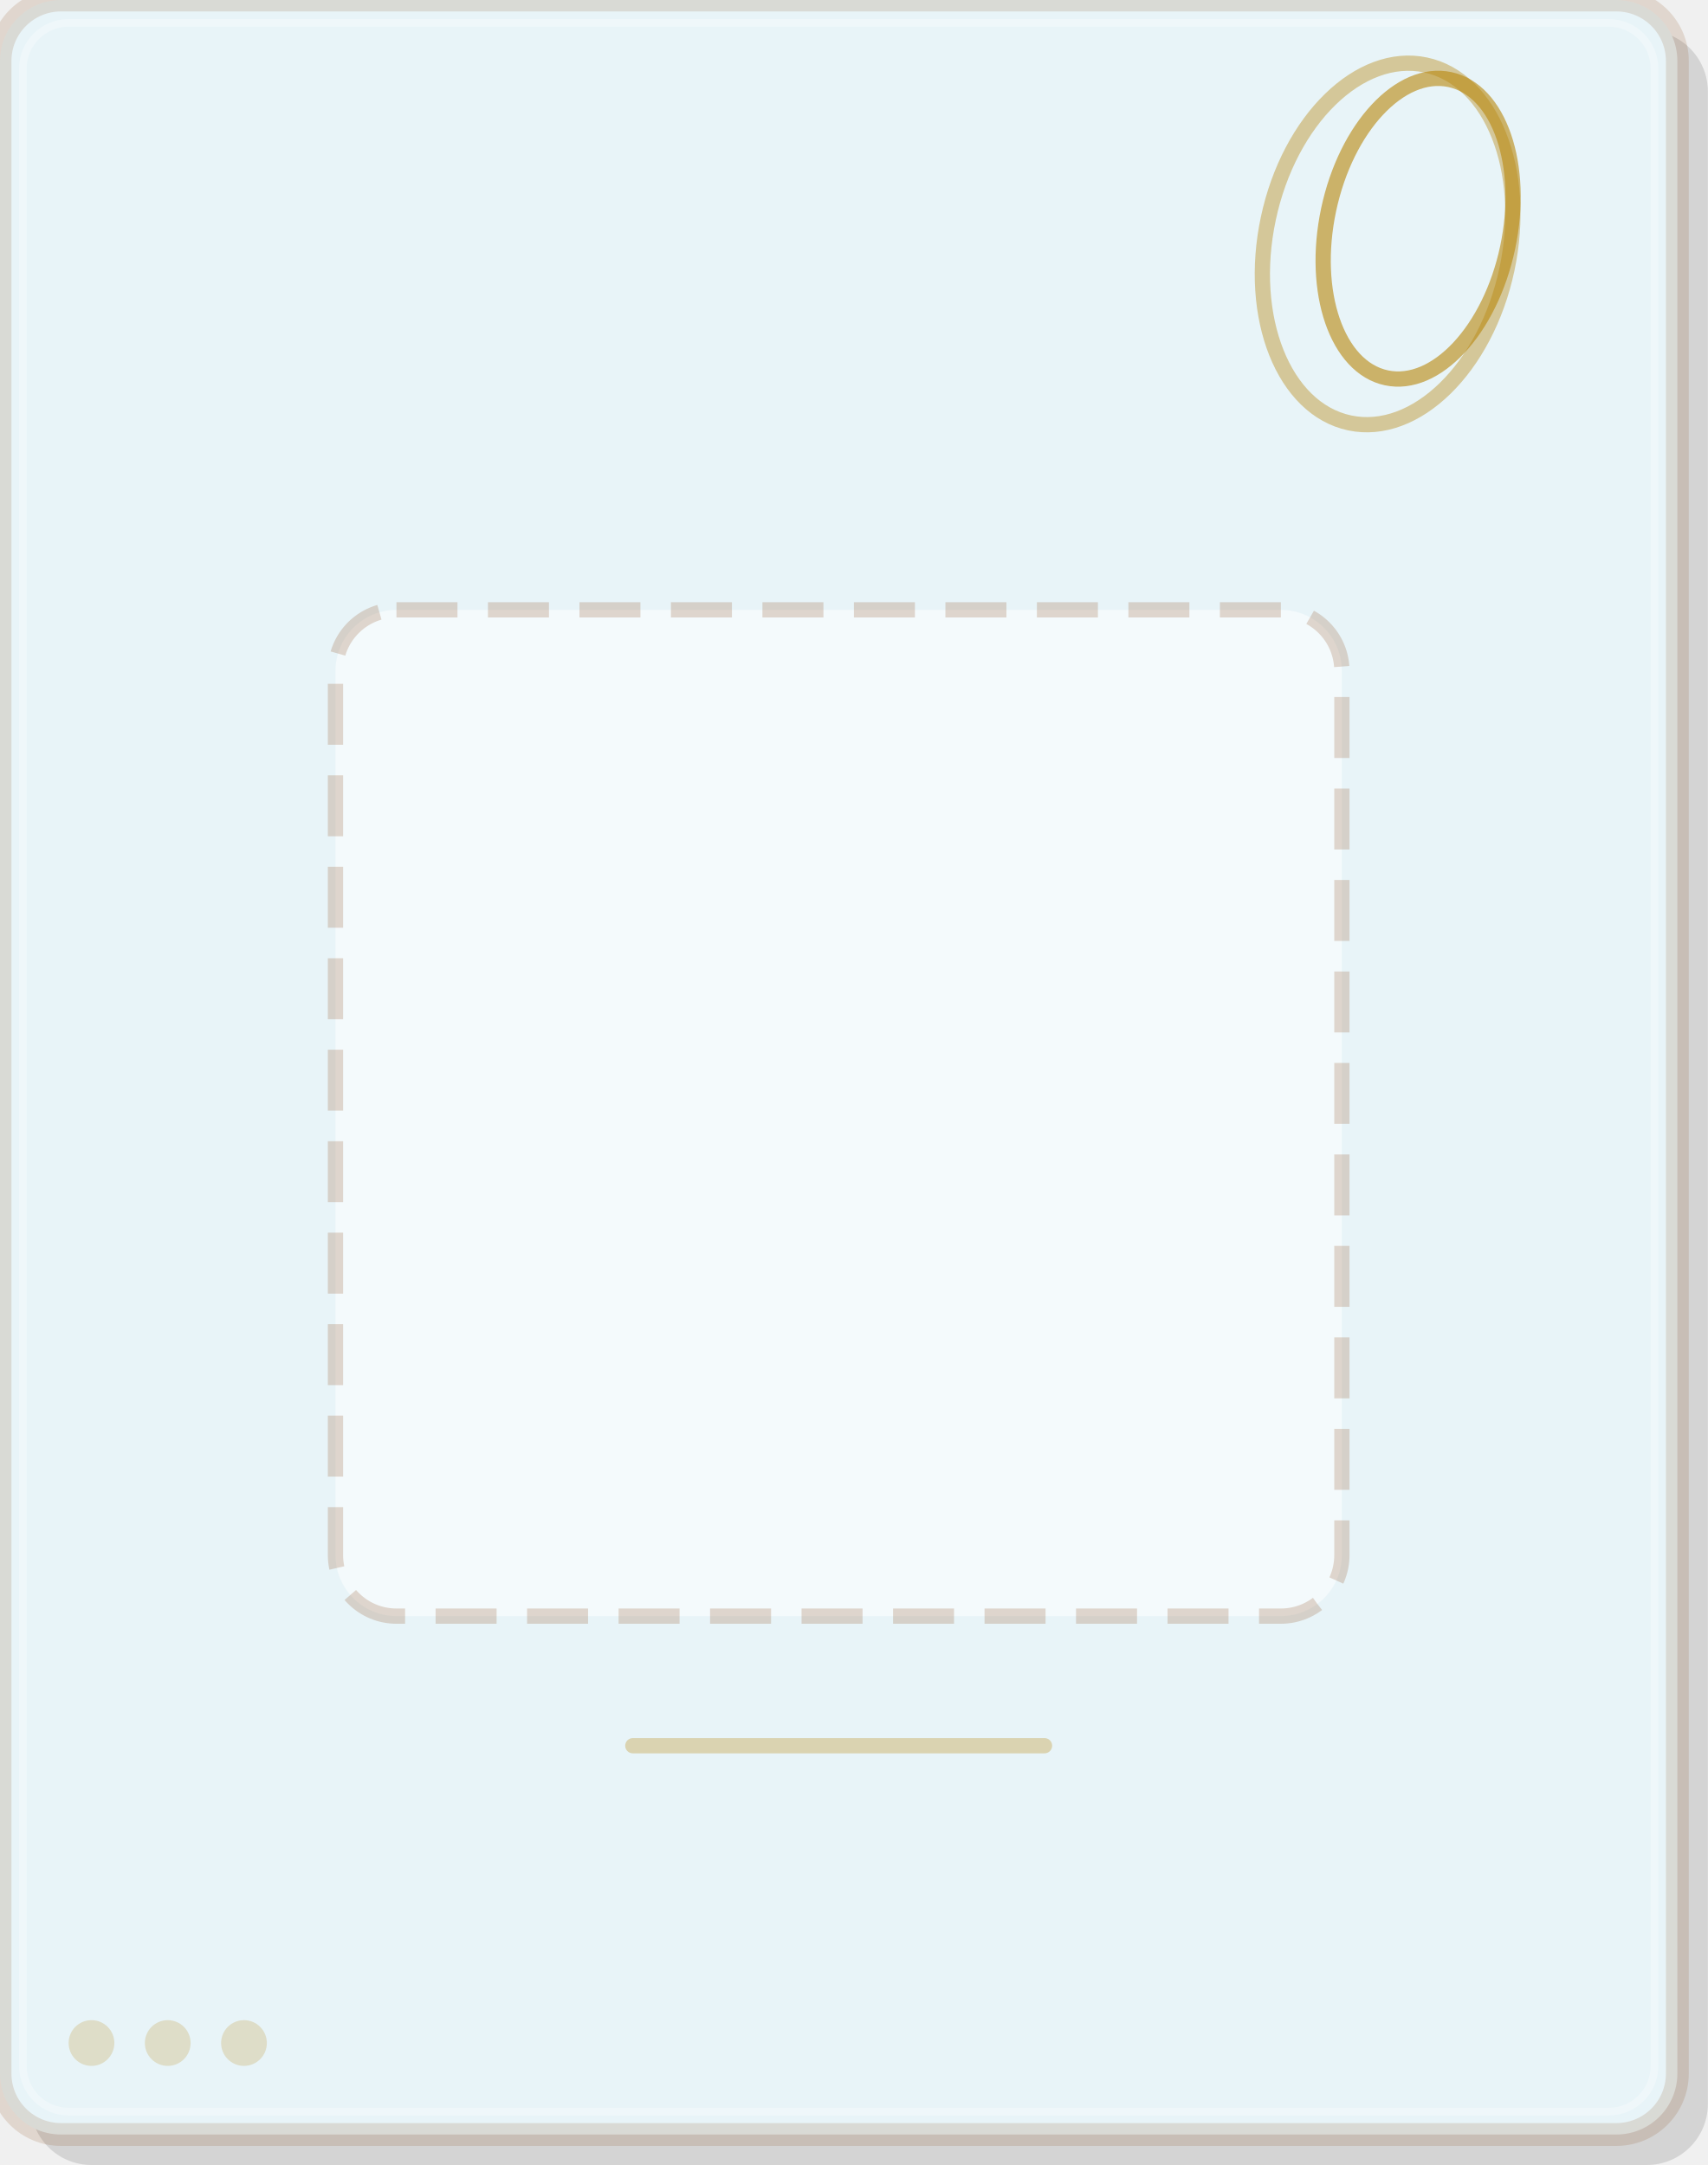
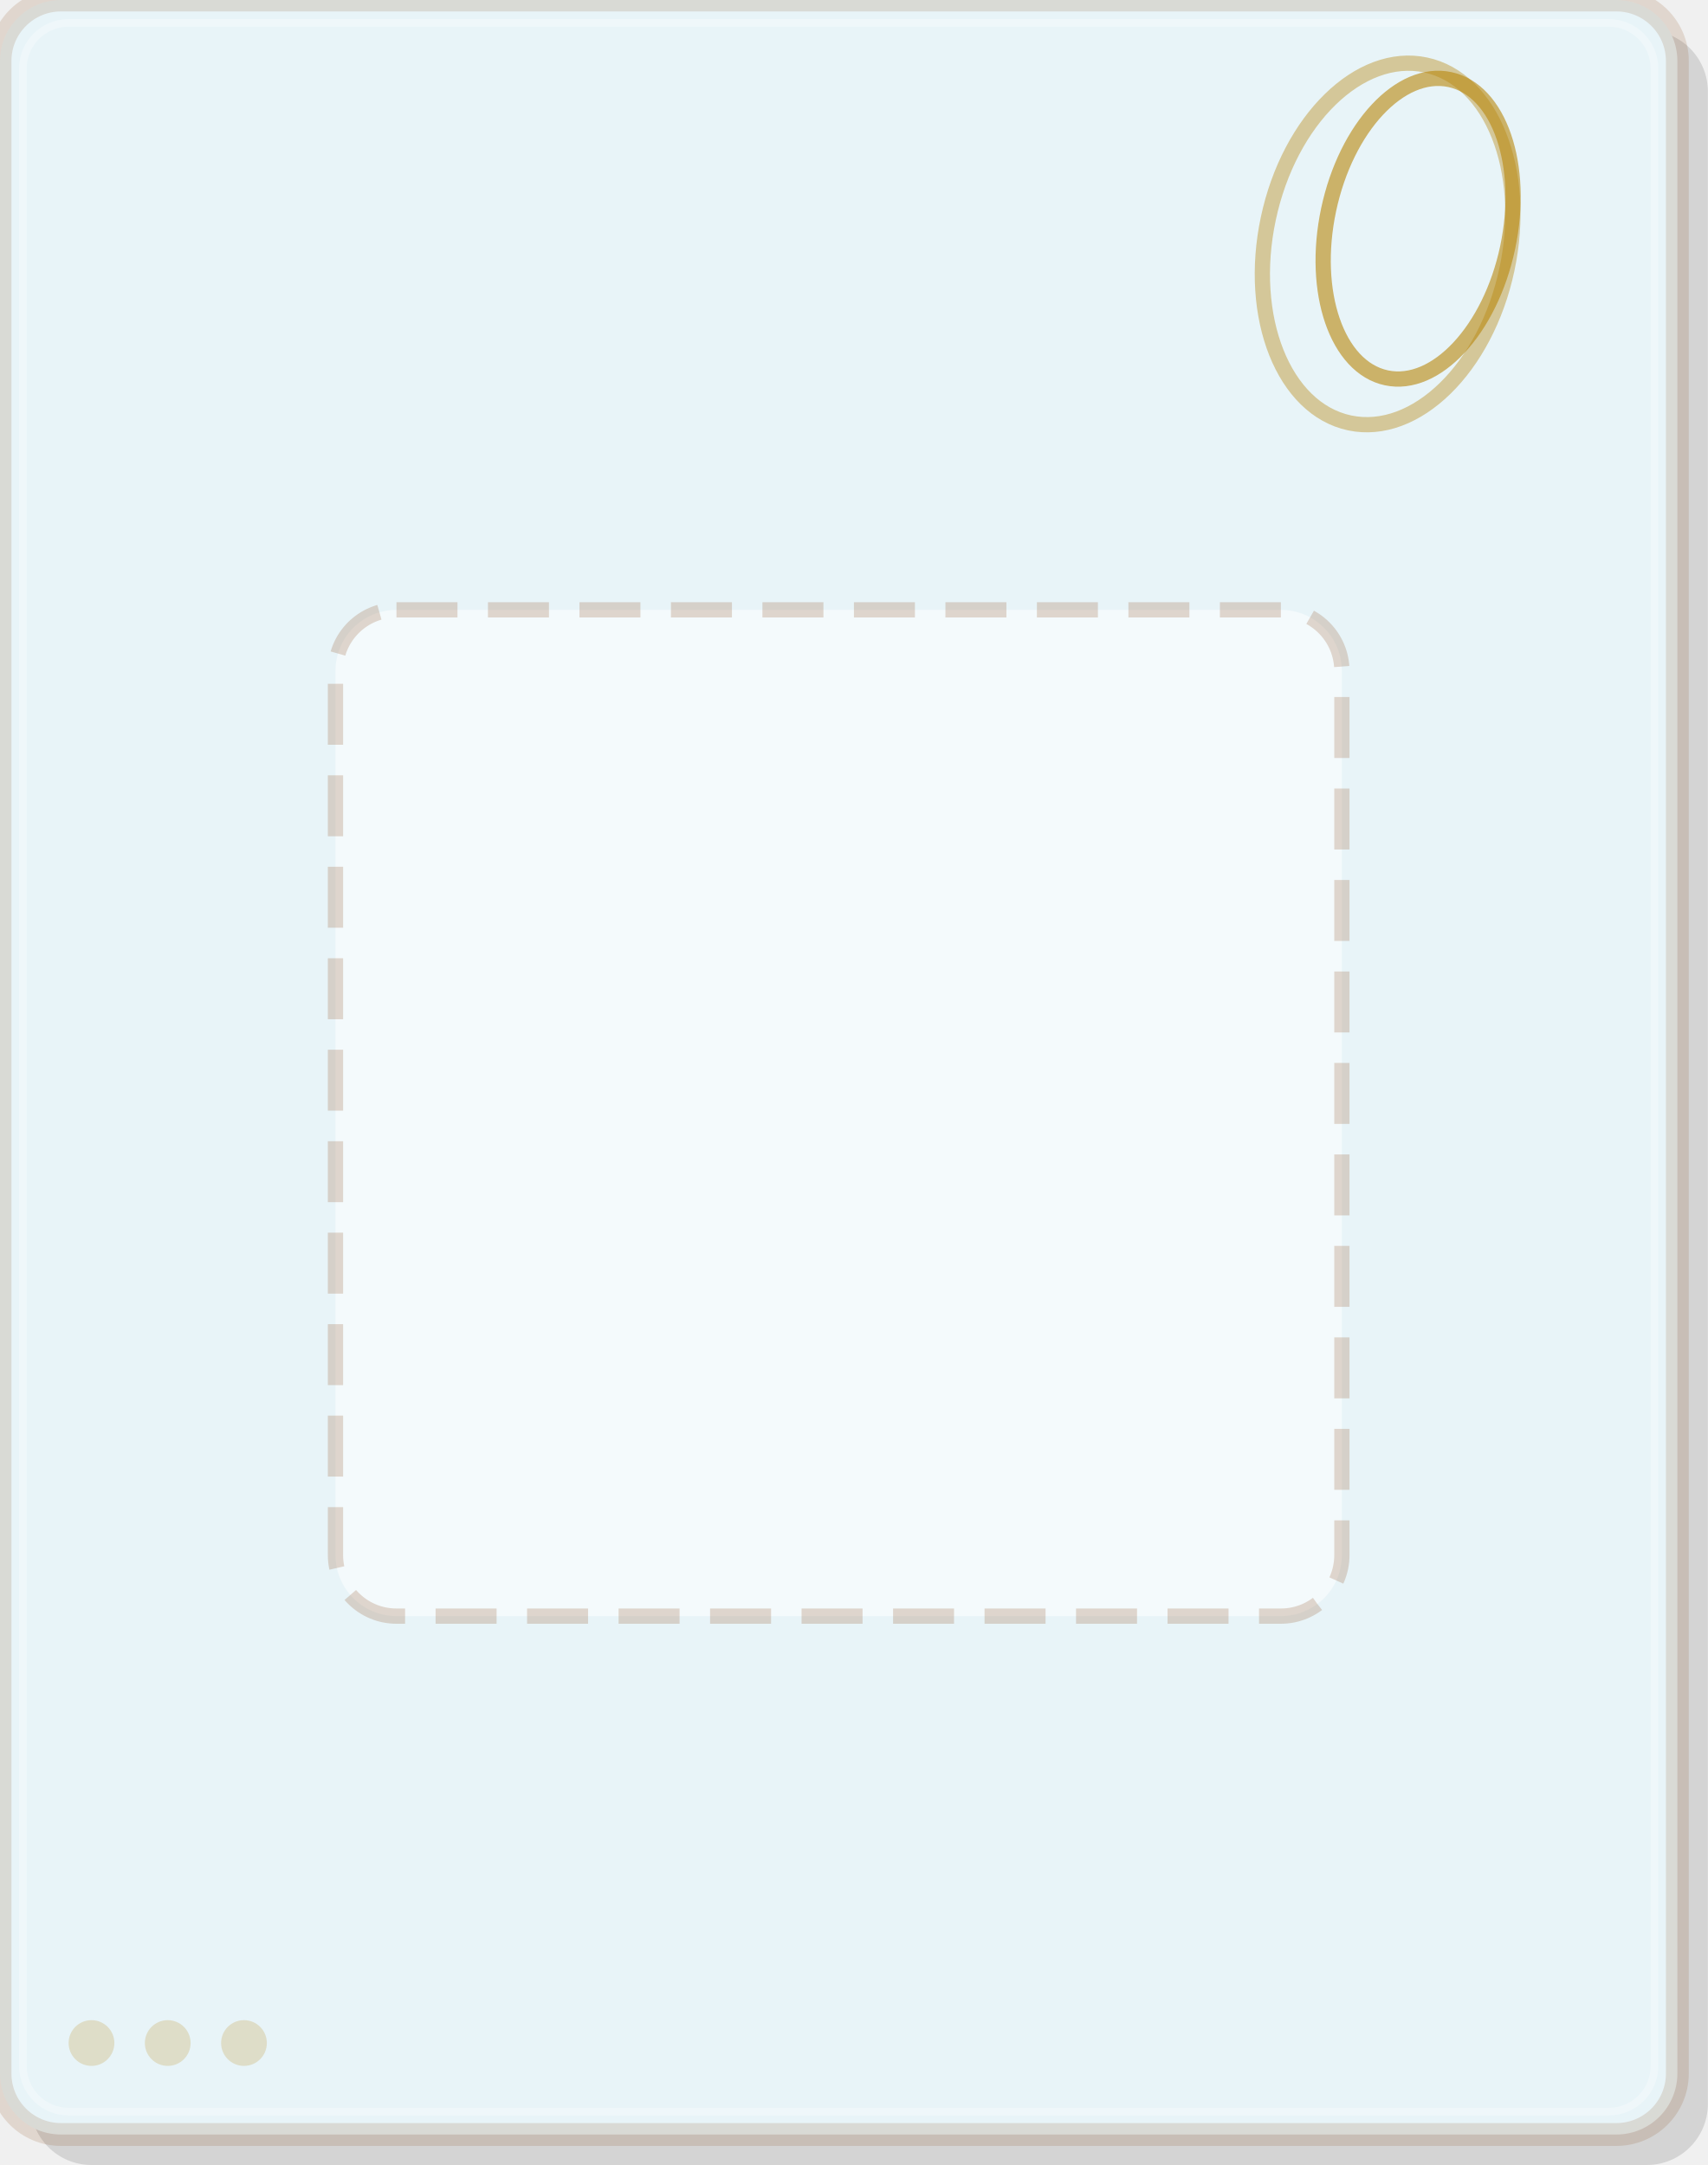
<svg xmlns="http://www.w3.org/2000/svg" width="224" height="284" viewBox="0 0 224 284" fill="none">
  <rect x="4" y="4" width="220" height="280" rx="8" fill="#000000" fill-opacity="0.12" />
  <rect width="220" height="280" rx="8" fill="#E8F4F8" />
  <rect width="220" height="280" rx="8" fill="none" stroke="#8B4513" stroke-opacity="0.15" stroke-width="3" />
  <rect x="3" y="3" width="214" height="274" rx="6" fill="none" stroke="#FFFFFF" stroke-opacity="0.3" stroke-width="1" />
  <ellipse cx="182" cy="32" rx="16" ry="24" fill="none" stroke="#B8860B" stroke-opacity="0.4" stroke-width="2" transform="rotate(12 182 32)" />
  <ellipse cx="186" cy="30" rx="12" ry="20" fill="none" stroke="#B8860B" stroke-opacity="0.6" stroke-width="2" transform="rotate(12 186 30)" />
  <rect x="44" y="80" width="132" height="132" rx="8" fill="#FFFFFF" fill-opacity="0.5" stroke="#8B4513" stroke-opacity="0.2" stroke-width="2" stroke-dasharray="8 4" />
-   <rect x="82" y="228" width="56" height="2" rx="1" fill="#B8860B" fill-opacity="0.3" />
  <circle cx="12" cy="268" r="3" fill="#B8860B" fill-opacity="0.2" />
  <circle cx="22" cy="268" r="3" fill="#B8860B" fill-opacity="0.2" />
  <circle cx="32" cy="268" r="3" fill="#B8860B" fill-opacity="0.2" />
</svg>
